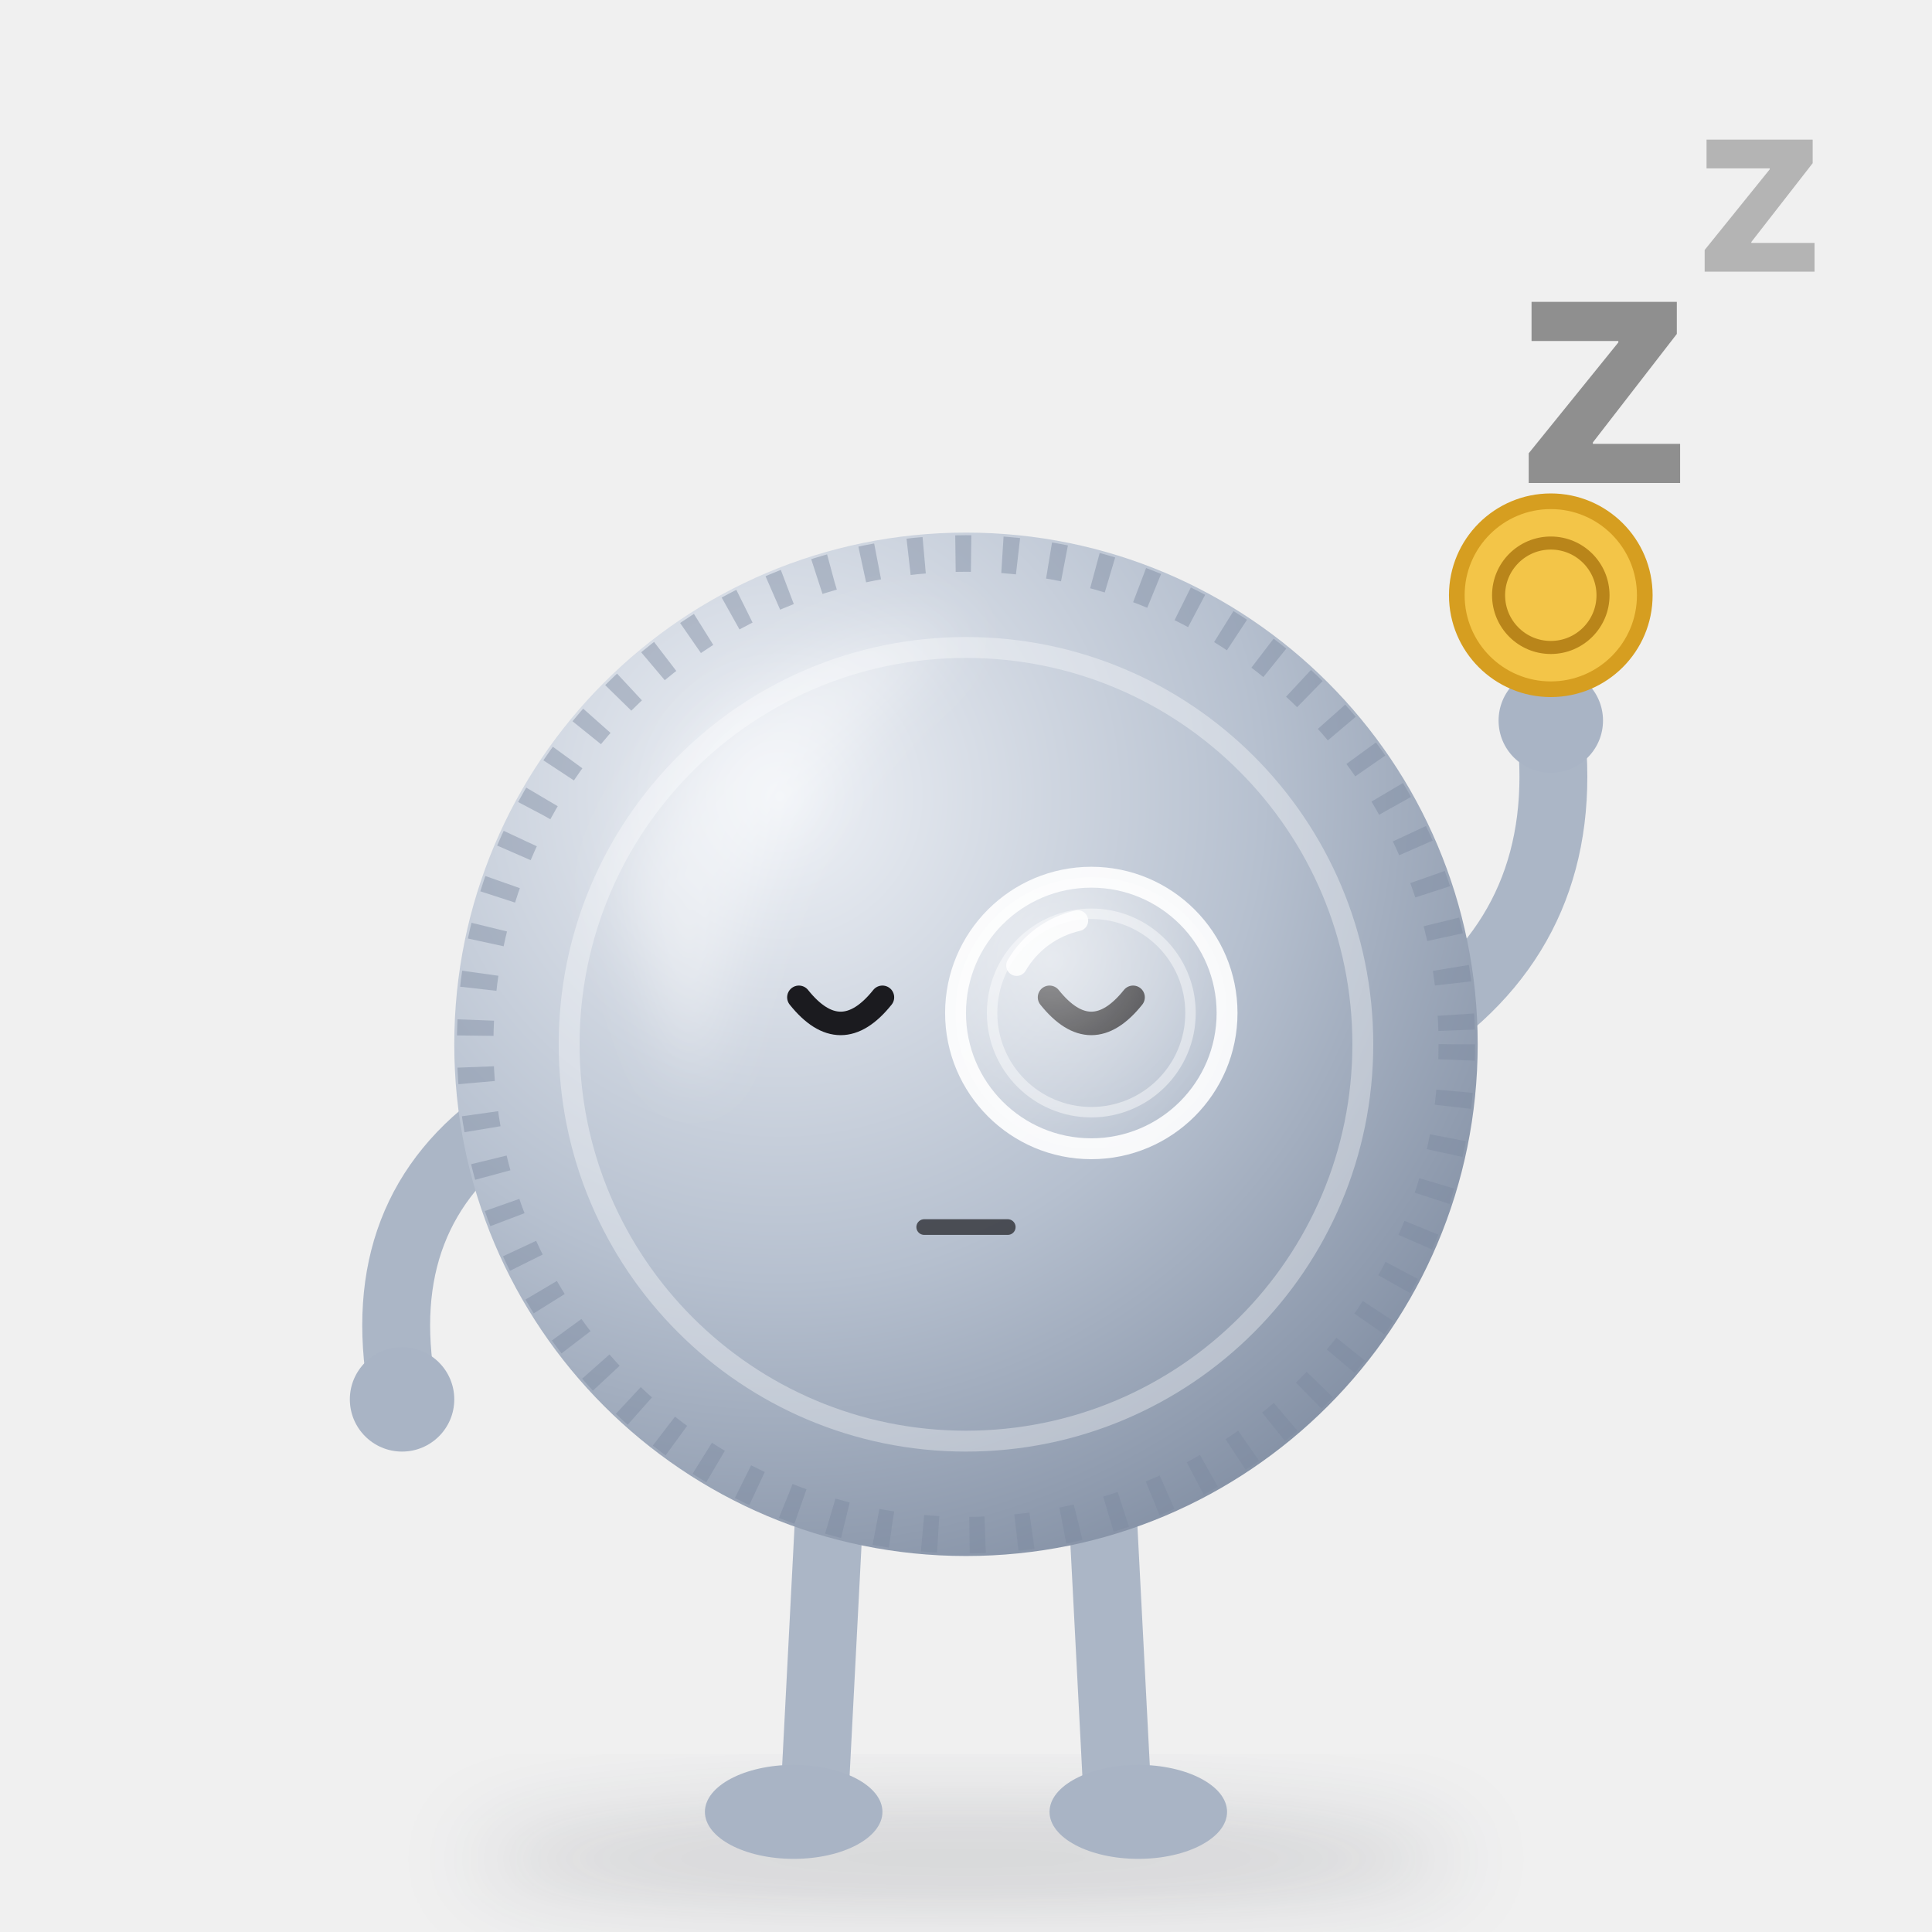
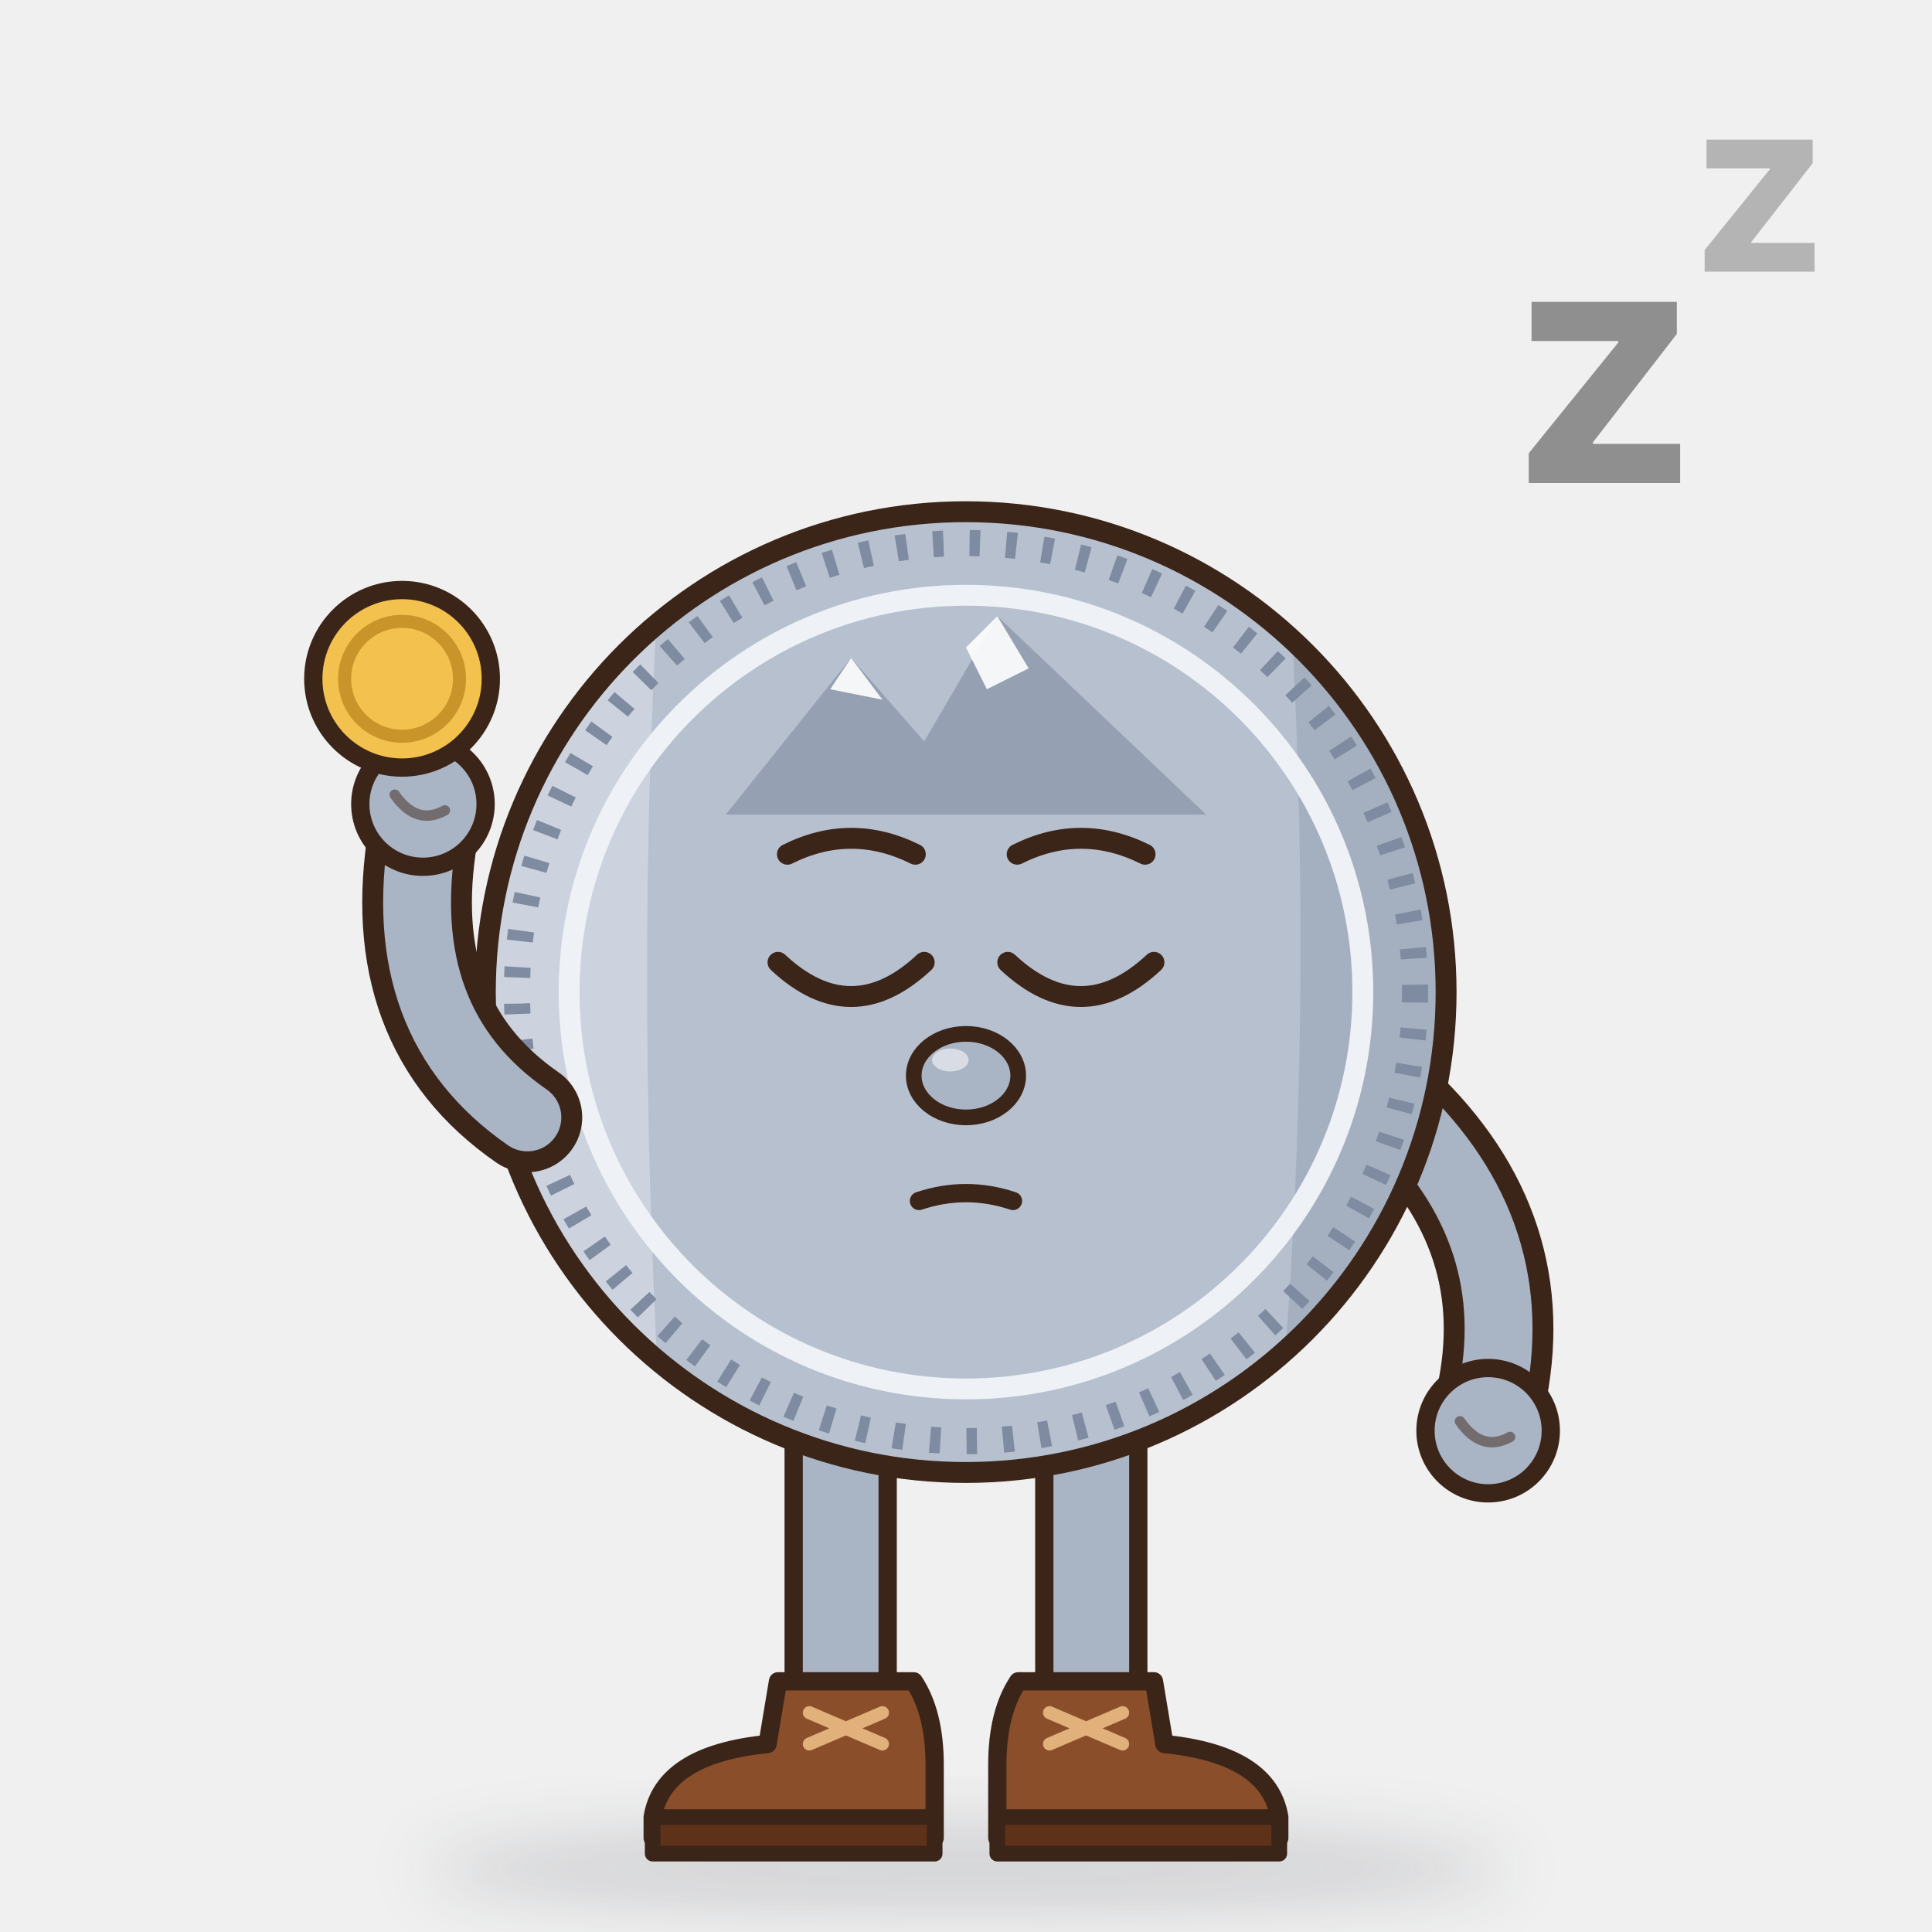
<svg xmlns="http://www.w3.org/2000/svg" viewBox="0 0 64 64" width="160" height="160" role="img" aria-label="Zurich, Finance, dropped">
  <defs>
-     <radialGradient id="sm-zurich-b" cx="32%" cy="26%" r="85%">
-       <stop offset="0" stop-color="#EEF1F6" />
-       <stop offset=".55" stop-color="#B6C0CF" />
-       <stop offset="1" stop-color="#7E8BA0" />
-     </radialGradient>
-     <radialGradient id="sm-zurich-l" cx="35%" cy="30%" r="75%">
-       <stop offset="0" stop-color="#fff" stop-opacity=".55" />
-       <stop offset="1" stop-color="#fff" stop-opacity=".08" />
-     </radialGradient>
-     <filter id="sm-zurich-f" x="-20%" y="-20%" width="140%" height="140%">
+     <filter id="sm-zurich-s" x="-50%" y="-50%" width="200%" height="200%">
      <feGaussianBlur stdDeviation="6" />
-     </filter>
-     <filter id="sm-zurich-s" x="-50%" y="-50%" width="200%" height="200%">
-       <feGaussianBlur stdDeviation="8" />
    </filter>
  </defs>
  <g transform="scale(0.17297) translate(35 0)">
-     <ellipse cx="150" cy="356" rx="95" ry="10" fill="#1B2430" opacity=".14" filter="url(#sm-zurich-s)" />
-     <path d="M124 286 L121 344" fill="none" stroke="#A9B4C5" stroke-width="13" stroke-linecap="round" stroke-linejoin="round" opacity=".96" />
-     <path d="M176 286 L179 344" fill="none" stroke="#A9B4C5" stroke-width="13" stroke-linecap="round" stroke-linejoin="round" opacity=".96" />
-     <ellipse cx="117" cy="347" rx="17" ry="9" fill="#A9B4C5" />
-     <ellipse cx="183" cy="347" rx="17" ry="9" fill="#A9B4C5" />
-     <path d="M62 214 Q36 232 42 266" fill="none" stroke="#A9B4C5" stroke-width="13" stroke-linecap="round" stroke-linejoin="round" opacity=".96" />
-     <circle cx="42" cy="268" r="10" fill="#A9B4C5" />
-     <path d="M238 196 Q266 176 262 140" fill="none" stroke="#A9B4C5" stroke-width="13" stroke-linecap="round" stroke-linejoin="round" opacity=".96" />
-     <circle cx="262" cy="138" r="10" fill="#A9B4C5" />
-     <circle cx="262" cy="114" r="18" fill="#F3C548" stroke="#D69E20" stroke-width="3" />
-     <circle cx="262" cy="114" r="10" fill="none" stroke="#B9851A" stroke-width="2.5" />
-     <circle cx="150" cy="200" r="98" fill="url(#sm-zurich-b)" />
-     <circle cx="150" cy="200" r="94" fill="none" stroke="#7E8BA0" stroke-opacity=".45" stroke-width="7" stroke-dasharray="3 6" />
-     <circle cx="150" cy="200" r="76" fill="none" stroke="#fff" stroke-opacity=".35" stroke-width="4" />
-     <path d="M84 170 A70 70 0 0 1 150 120 Q110 150 98 210 Z" fill="#fff" opacity=".42" filter="url(#sm-zurich-f)" />
+     <ellipse cx="150" cy="358" rx="104" ry="9" fill="#1B2430" opacity=".14" filter="url(#sm-zurich-s)" />
+     <rect x="117" y="270" width="18" height="60" rx="6" fill="#A9B4C5" stroke="#3B2418" stroke-width="3.5" />
+     <rect x="165" y="270" width="18" height="60" rx="6" fill="#A9B4C5" stroke="#3B2418" stroke-width="3.5" />
+     <path d="M140 322 L114 322 L112 334 Q92 336 90 348 L90 352 L144 352 L144 338 Q144 328 140 322 Z" fill="#8A4E2B" stroke="#3B2418" stroke-width="3.5" stroke-linejoin="round" />
+     <path d="M144 348 L90 348 L90 355 L144 355 Z" fill="#5E3219" stroke="#3B2418" stroke-width="3" stroke-linejoin="round" />
+     <path d="M134 328 L120 334 M120 328 L134 334" fill="none" stroke="#E2B07A" stroke-width="2.5" stroke-linecap="round" stroke-linejoin="round" />
+     <path d="M160 322 L186 322 L188 334 Q208 336 210 348 L210 352 L156 352 L156 338 Q156 328 160 322 Z" fill="#8A4E2B" stroke="#3B2418" stroke-width="3.5" stroke-linejoin="round" />
+     <path d="M156 348 L210 348 L210 355 L156 355 Z" fill="#5E3219" stroke="#3B2418" stroke-width="3" stroke-linejoin="round" />
+     <path d="M166 328 L180 334 M180 328 L166 334" fill="none" stroke="#E2B07A" stroke-width="2.5" stroke-linecap="round" stroke-linejoin="round" />
+     <path d="M234 214 Q258 238 250 270" fill="none" stroke="#3B2418" stroke-width="21" stroke-linecap="round" stroke-linejoin="round" />
+     <path d="M234 214 Q258 238 250 270" fill="none" stroke="#A9B4C5" stroke-width="13" stroke-linecap="round" stroke-linejoin="round" />
+     <circle cx="250" cy="274" r="12" fill="#A9B4C5" stroke="#3B2418" stroke-width="3.5" />
+     <path d="M244.6 272.2 Q248.8 278.2 254.2 275.2" fill="none" stroke="#3B2418" stroke-width="2" stroke-linecap="round" opacity=".5" />
+     <clipPath id="sm-zurich-c">
+       <path d="M150 98 A92 92 0 1 1 149.9 98 Z" />
+     </clipPath>
+     <path d="M150 98 A92 92 0 1 1 149.9 98 Z" fill="#B6C0CF" />
+     <g clip-path="url(#sm-zurich-c)">
+       <path d="M200 0 L340 0 L340 370 L196 370 Q230 200 200 0 Z" fill="#7E8BA0" opacity="0.32" />
+       <path d="M0 0 L104 0 Q76 160 100 370 L0 370 Z" fill="#EEF1F6" opacity="0.4" />
+       <circle cx="150" cy="190" r="76" fill="none" stroke="#EEF1F6" stroke-width="4" />
+       <path d="M104 156 L128 126 L142 142 L156 118 L196 156 Z" fill="#7E8BA0" opacity="0.6" />
+       <path d="M150 124 L156 118 L162 128 L154 132 Z M124 132 L128 126 L134 134 Z" fill="#fff" opacity="0.9" />
+     </g>
+     <path d="M150 98 A92 92 0 1 1 149.9 98 Z" fill="none" stroke="#3B2418" stroke-width="4" stroke-linecap="round" stroke-linejoin="round" />
+     <circle cx="150" cy="190" r="86" fill="none" stroke="#7E8BA0" stroke-width="5" stroke-dasharray="2 5" />
+     <ellipse cx="150" cy="206" rx="10" ry="8" fill="#A9B4C5" stroke="#3B2418" stroke-width="3" />
+     <ellipse cx="147" cy="203" rx="3.5" ry="2.2" fill="#fff" opacity=".55" />
    <g>
-       <path d="M118 191 Q126 201 134 191" fill="none" stroke="#1B1B1F" stroke-width="4.5" stroke-linecap="round" />
-       <path d="M166 191 Q174 201 182 191" fill="none" stroke="#1B1B1F" stroke-width="4.5" stroke-linecap="round" />
+       <path d="M114 184.3 Q128 197.4 142 184.3" fill="none" stroke="#3B2418" stroke-width="4" stroke-linecap="round" />
+       <path d="M158 184.3 Q172 197.4 186 184.3" fill="none" stroke="#3B2418" stroke-width="4" stroke-linecap="round" />
    </g>
-     <circle cx="174" cy="194" r="26" fill="url(#sm-zurich-l)" stroke="#fff" stroke-opacity=".9" stroke-width="4" />
-     <circle cx="174" cy="194" r="19" fill="none" stroke="#fff" stroke-opacity=".45" stroke-width="2" />
-     <path d="M159.7 184.9 A18.2 18.2 0 0 1 171.4 176.32" fill="none" stroke="#fff" stroke-width="4" stroke-linecap="round" opacity=".85" />
-     <path d="M142 235 L158 235" stroke="#1B1B1F" stroke-width="3" stroke-linecap="round" opacity=".7" />
+     <path d="M115.8 163.6 Q128 157.5 140.3 163.6 M184.3 163.6 Q172 157.5 159.8 163.6" fill="none" stroke="#3B2418" stroke-width="4" stroke-linecap="round" />
+     <path d="M141 230 Q150 227 159 230" fill="none" stroke="#3B2418" stroke-width="3.5" stroke-linecap="round" />
+     <path d="M66 214 Q40 196 46 160" fill="none" stroke="#3B2418" stroke-width="21" stroke-linecap="round" stroke-linejoin="round" />
+     <path d="M66 214 Q40 196 46 160" fill="none" stroke="#A9B4C5" stroke-width="13" stroke-linecap="round" stroke-linejoin="round" />
+     <circle cx="46" cy="154" r="12" fill="#A9B4C5" stroke="#3B2418" stroke-width="3.5" />
+     <path d="M40.6 152.2 Q44.8 158.2 50.2 155.2" fill="none" stroke="#3B2418" stroke-width="2" stroke-linecap="round" opacity=".5" />
+     <circle cx="42" cy="130" r="17" fill="#F2C14E" stroke="#3B2418" stroke-width="3.5" />
+     <circle cx="42" cy="130" r="11" fill="none" stroke="#C9952A" stroke-width="2.5" />
  </g>
  <text x="50" y="16" font-family="Inter,system-ui,sans-serif" font-size="11" font-weight="700" fill="#8f8f8f">z</text>
  <text x="56" y="9" font-family="Inter,system-ui,sans-serif" font-size="8" font-weight="700" fill="#b4b4b4">z</text>
</svg>
